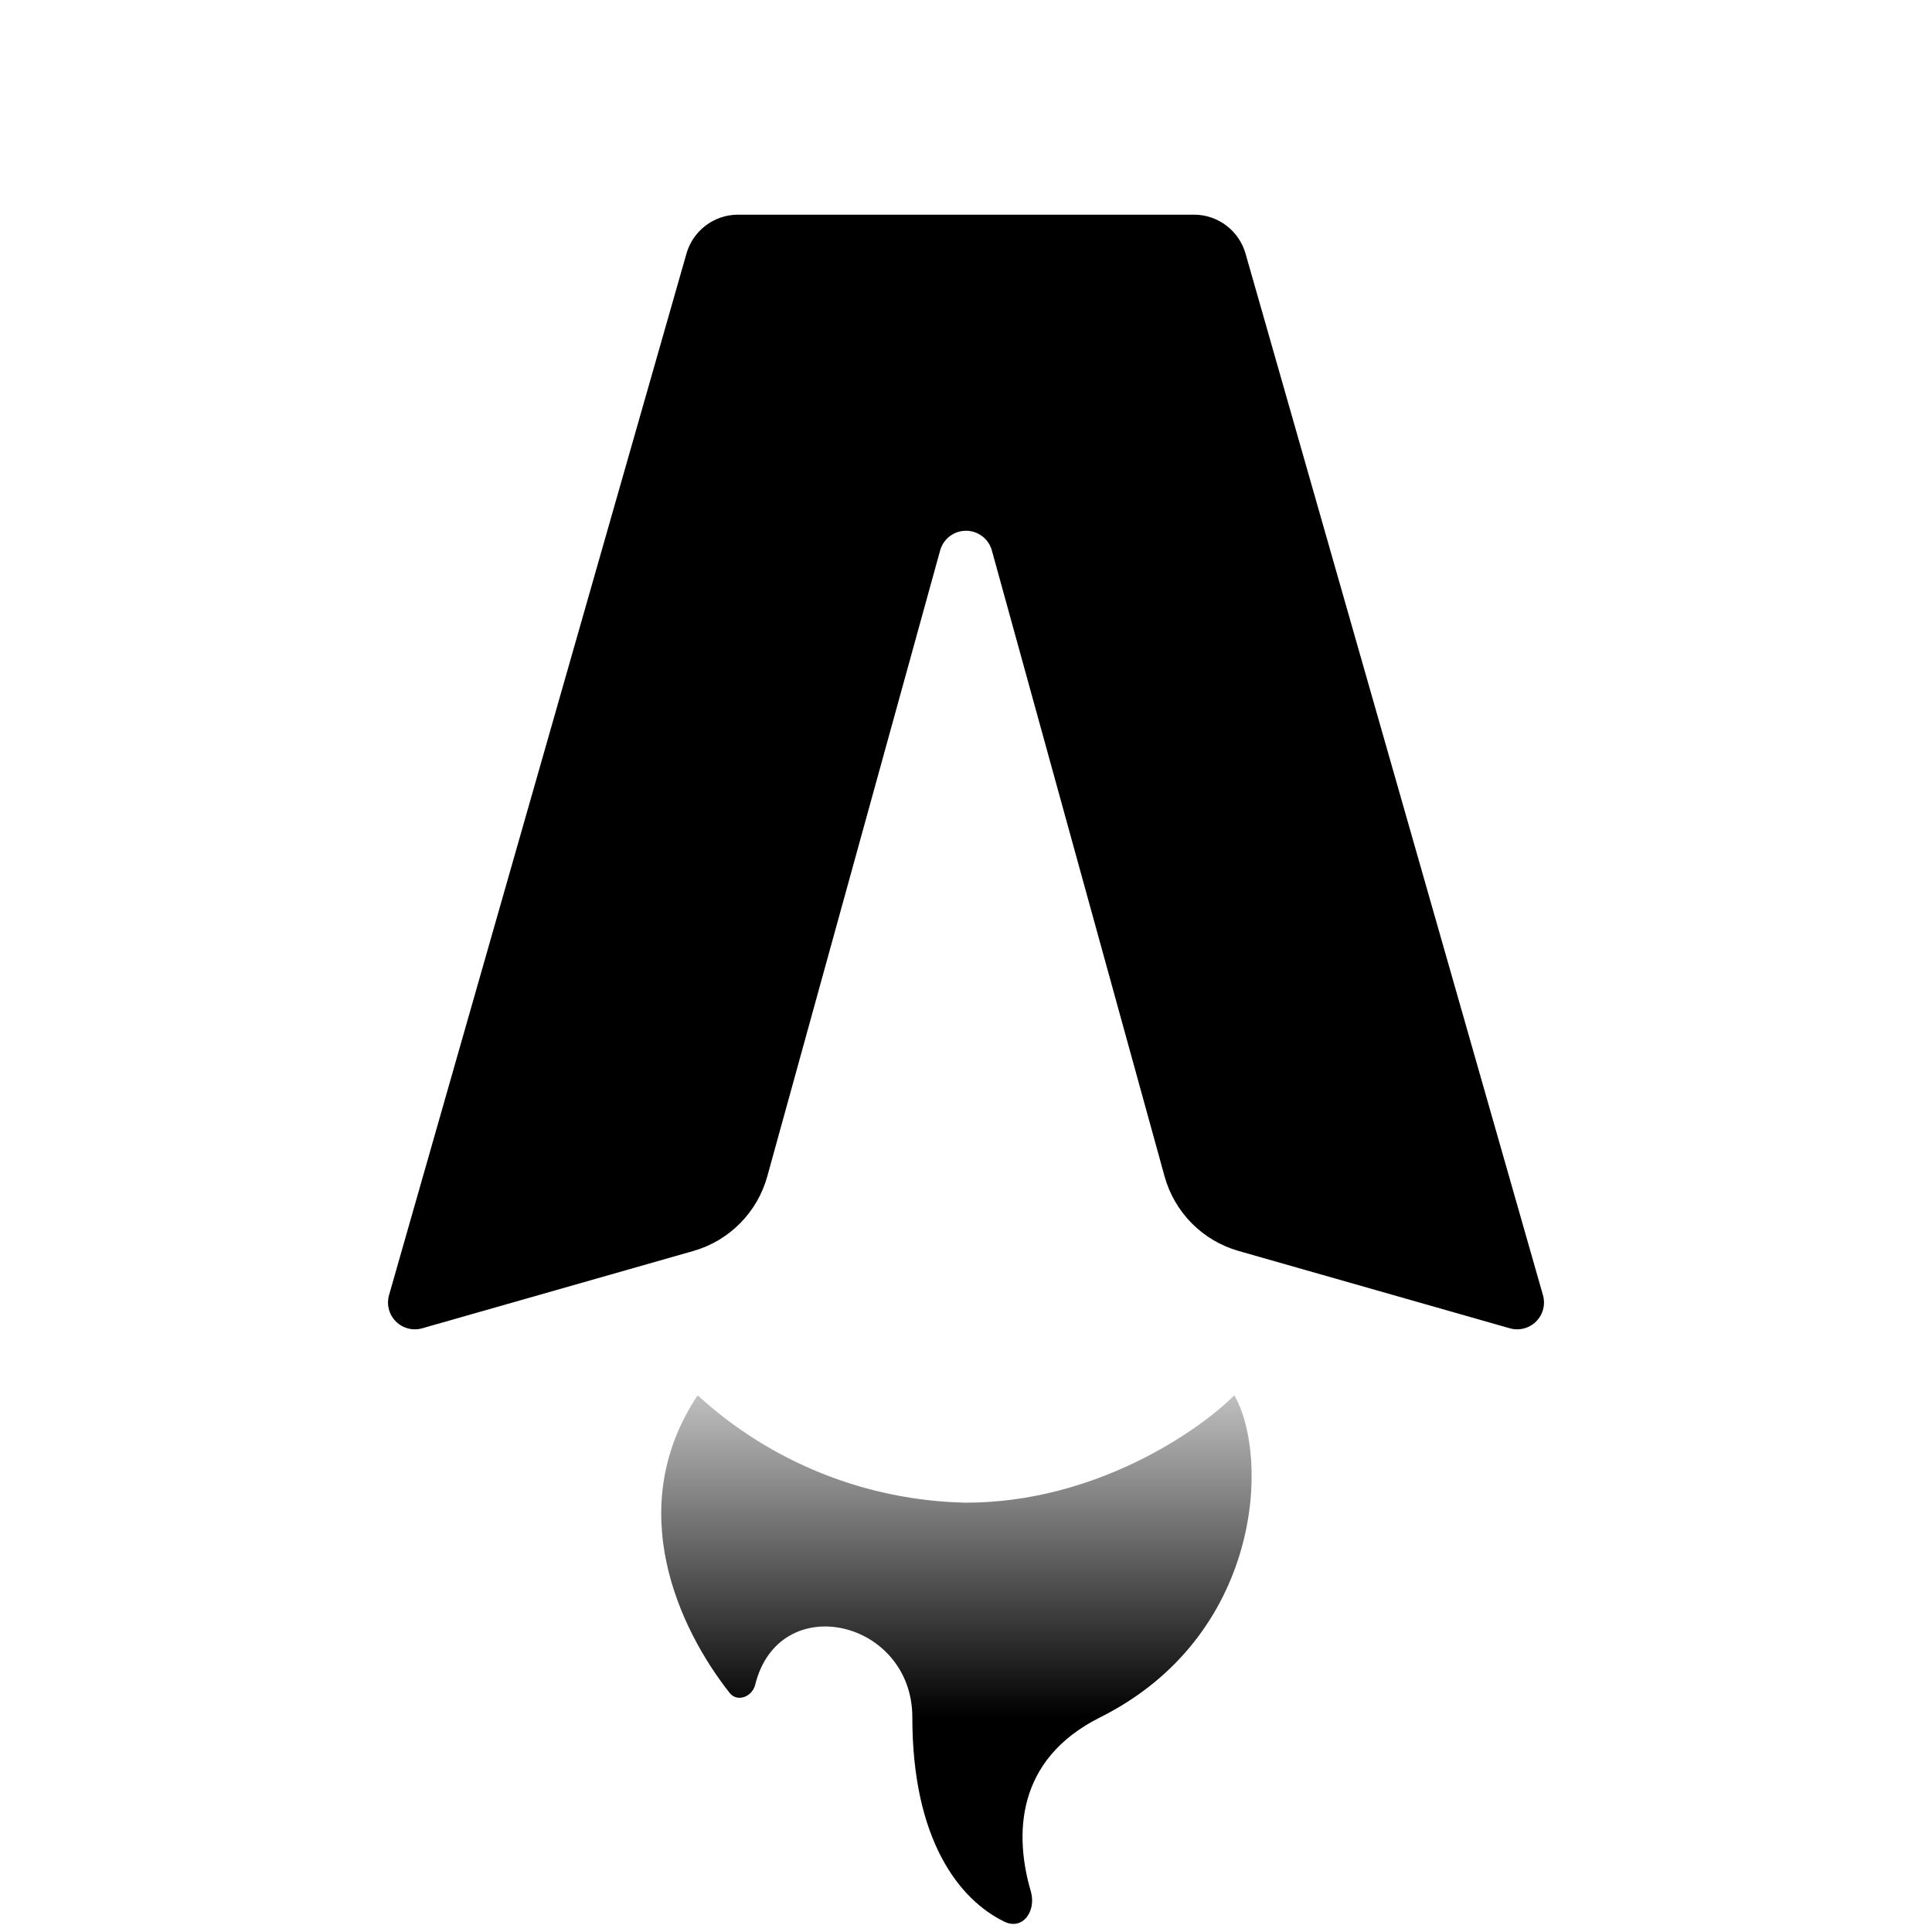
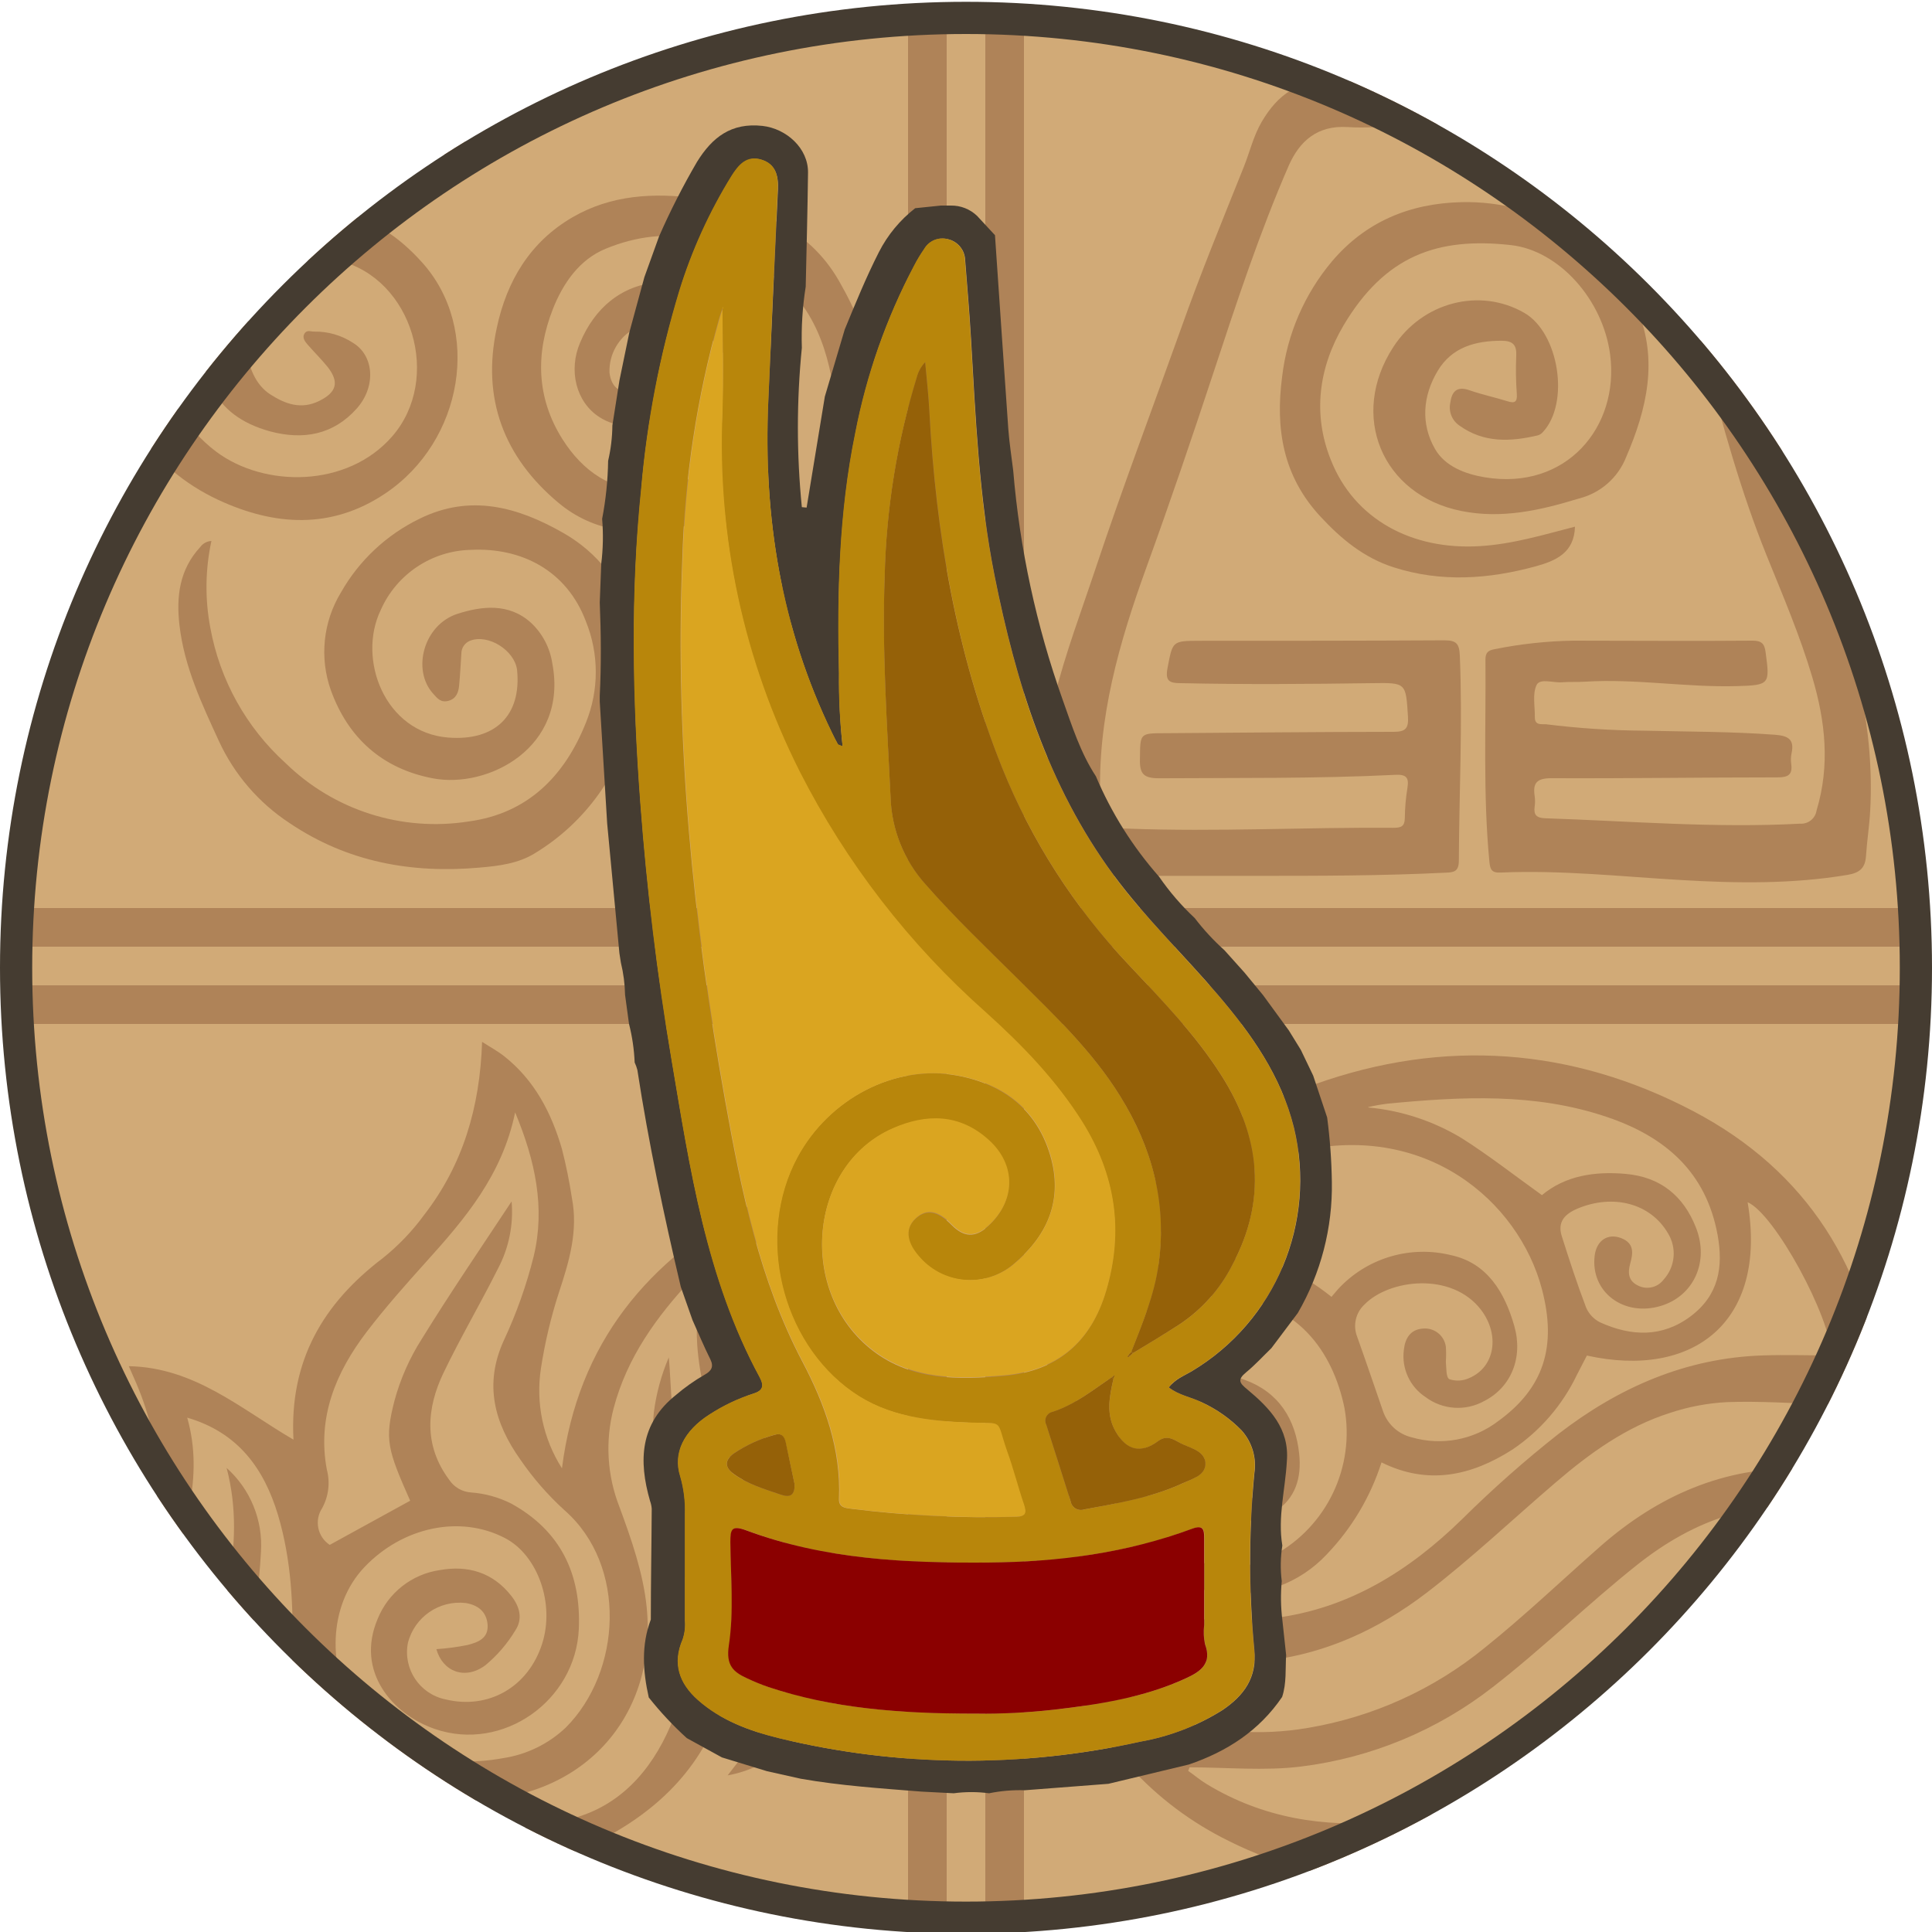
- <svg xmlns="http://www.w3.org/2000/svg" fill="none" viewBox="0 0 36 36">
-   <path fill="#000" d="M22.25 4h-8.5a1 1 0 0 0-.96.73l-5.54 19.4a.5.5 0 0 0 .62.62l5.05-1.44a2 2 0 0 0 1.38-1.4l3.22-11.66a.5.5 0 0 1 .96 0l3.22 11.67a2 2 0 0 0 1.38 1.39l5.05 1.44a.5.5 0 0 0 .62-.62l-5.54-19.4a1 1 0 0 0-.96-.73Z" />
-   <path fill="url(#gradient)" d="M18 28a7.63 7.63 0 0 1-5-2c-1.4 2.1-.35 4.35.6 5.55.14.17.41.07.47-.15.44-1.8 2.93-1.22 2.93.6 0 2.28.87 3.4 1.72 3.81.34.16.59-.2.49-.56-.31-1.05-.29-2.46 1.29-3.25 3-1.5 3.17-4.83 2.5-6-.67.67-2.6 2-5 2Z" />
+ <svg xmlns="http://www.w3.org/2000/svg" id="Layer_1" data-name="Layer 1" viewBox="0 0 300 300">
  <defs>
-     <linearGradient id="gradient" x1="16" x2="16" y1="32" y2="24" gradientUnits="userSpaceOnUse">
-       <stop stop-color="#000" />
-       <stop offset="1" stop-color="#000" stop-opacity="0" />
-     </linearGradient>
+     <style>.cls-1{fill:none;}.cls-2{clip-path:url(#clip-path);}.cls-3{fill:#d1aa77;}.cls-4{fill:#af8358;}.cls-5{fill:#453c31;}.cls-6{fill:#b8860b;}.cls-7{fill:#daa520;}.cls-8{fill:#8b0000;}.cls-9{fill:#956108;}</style>
+     <clipPath id="clip-path" transform="translate(0 0)">
+       <circle class="cls-1" cx="150" cy="150.28" r="150" />
+     </clipPath>
  </defs>
-   <style>
-     @media (prefers-color-scheme:dark){:root{filter:invert(100%)}}
-   </style>
+   <g class="cls-2">
+     <g id="All">
+       <circle class="cls-3" cx="150" cy="150" r="147.5" />
+       <g id="Elements">
+         <g id="Fire">
+           <path class="cls-4" d="M45.57,223.55c-.65-12.27,4.61-21.15,13.86-28.18a35,35,0,0,0,6.43-6.72c6-7.74,8.66-16.67,9-26.87,1.29.83,2.42,1.43,3.4,2.21,4.73,3.72,7.37,8.81,9,14.44A76.61,76.61,0,0,1,88.8,186c1,5.11-.41,9.86-2,14.66A75,75,0,0,0,84,212.46,22.51,22.51,0,0,0,87.26,228c2.49-19.53,13.35-32.43,30-41.31.71,2.37,1.14,4.36,0,6.64-4.46,9.43-3.5,18.91.64,28.09a67.76,67.76,0,0,0,7.18,12c8.38,11.45,7,29.35-3.25,38a18.36,18.36,0,0,1-8.84,4.26c2.44-3.23,5.13-6.26,7.2-9.66,5.82-9.58,6.32-21.58-1.19-31.1-6-7.56-10-16.22-10.73-26-.26-3.7.23-7.45.39-11.39a15.46,15.46,0,0,0-1.29,1.12c-5.43,5.82-10,12.14-12.08,20A24.73,24.73,0,0,0,96.19,234c1.84,5,3.68,10.24,4.22,15.51,1.8,17.76-10.9,30.94-29.53,30-8.11-.41-15.31-2.93-20.69-9.34a19.17,19.17,0,0,1-4.82-13.31c.22-7.29-.1-14.56-2.2-21.61C41,228.06,37,222.45,29.07,220.13c2.67,9.41-.59,17.89-3.13,26.48-1.09,3.66-2,7.38-2.77,11.12-1,4.7.56,8.72,3.71,12.28,2,2.25,3.78,4.69,5.81,7.23a12.67,12.67,0,0,1-13.22-7.79,26.43,26.43,0,0,1,.94-23.7c5.36-10.17,5.19-20.51.76-30.94L20,212.14C30.22,212.34,37.33,218.73,45.57,223.55Zm33.87-37A18.83,18.83,0,0,1,77.32,197c-2.72,5.43-5.81,10.68-8.44,16.15s-3.13,11.25.85,16.6a4.41,4.41,0,0,0,3.43,2,16.43,16.43,0,0,1,6.25,1.74c7.6,4.19,10.84,10.88,10.47,19.44-.49,11.19-11.81,19.15-22.34,15.55-6.58-2.25-12.37-8.93-8.9-17.09a12.31,12.31,0,0,1,9.67-7.59c4.33-.77,8.2.34,11.08,4,1.35,1.73,1.8,3.6.63,5.37a21.31,21.31,0,0,1-4.65,5.41c-3.15,2.35-6.63,1-7.61-2.5a37.35,37.35,0,0,0,4.86-.65c1.56-.41,3.27-1,3.09-3.19-.18-2-1.5-3-3.37-3.32a8.28,8.28,0,0,0-9,6.2,7.48,7.48,0,0,0,5.84,8.76c6.69,1.62,12.85-1.92,15-8.63,2-6.22-.66-13.76-5.77-16.42-7-3.65-15.91-1.69-21.8,4.49s-5.42,16-1.89,21.59c4.63,7.32,14.16,9.79,23.36,8.1a18.08,18.08,0,0,0,9.77-4.75c8.69-8.7,9.56-25.17-.15-33.71a45.41,45.41,0,0,1-6.91-7.92c-4-5.64-5.68-11.65-2.56-18.48A71.82,71.82,0,0,0,82.89,195c1.77-7.47.25-14.72-2.9-22.27-2,9.73-7.79,16.53-13.83,23.22-3.18,3.53-6.34,7.09-9.22,10.86-4.8,6.29-7.71,13.28-6.19,21.38a8.12,8.12,0,0,1-.73,6,4.12,4.12,0,0,0,1.18,5.7l12.49-6.86c-3.51-7.94-4-9.45-2.43-15.55a34.63,34.63,0,0,1,4.23-9.56C70,200.62,74.77,193.63,79.44,186.56Z" transform="translate(0 0)" />
+           <path class="cls-4" d="M35.19,227.94A16.09,16.09,0,0,1,40.52,241c-.27,5.37-1.16,10.71-1.75,16.07-.68,6.23-.37,12.29,4.18,17.17a30.63,30.63,0,0,0,14.62,8.43c10.3,2.84,20.69,2.23,30.88-.2,7.62-1.82,12.63-7.43,15.63-14.42a50.25,50.25,0,0,0,4-14.3c.36-3.44-1.26-7.13-2.22-10.64-2.13-7.82-5.14-15.5-4.33-23.81a32.29,32.29,0,0,1,2.32-8.53c.37,4,.27,8.07,1.22,11.9,1.5,6,3.69,11.9,5.6,17.84,2.28,7,4.07,14.13,2.23,21.6-2.51,10.26-8.81,17.52-17.85,22.65-15.87,9-39.21,6.92-53.56-4.23-7.48-5.8-9-13.26-8-21.84.5-4.26,1.36-8.48,2-12.72C36.51,240.09,36.83,234.2,35.19,227.94Z" transform="translate(0 0)" />
+         </g>
+         <g id="Air">
+           <path class="cls-4" d="M32.83,84a33.88,33.88,0,0,0-.17,13.49,37.37,37.37,0,0,0,11.68,21,33.29,33.29,0,0,0,28.47,9.06c9.09-1.23,14.86-7,18.18-15.36a20.92,20.92,0,0,0,0-15.67c-3-8-10.08-11.52-17.86-11.14a15.68,15.68,0,0,0-14,9.32c-3.72,7.68.64,19.07,10.49,19.83,7.27.56,11.38-3.43,10.67-10.51C79.91,101,75.83,98.4,73,99.49a2.14,2.14,0,0,0-1.36,2c-.11,1.65-.19,3.3-.35,5-.1,1-.44,2-1.64,2.33s-1.75-.38-2.41-1.13C63.92,104,65.79,97,71.05,95.31c3.71-1.18,7.94-1.74,11.4,1.39A10.83,10.83,0,0,1,85.76,103c2.51,13.09-10,19.5-18.54,17.86-7.87-1.49-13.17-6.29-15.84-13.67A17.77,17.77,0,0,1,52.94,92,28.18,28.18,0,0,1,65.21,80.52c7.84-3.84,15.17-1.81,22.25,2.23C98.4,89,100.74,101.21,98.44,111a33.54,33.54,0,0,1-15.35,21.47c-2.58,1.62-5.65,2-8.63,2.25-10.58.94-20.56-.87-29.52-6.93A30.46,30.46,0,0,1,34,115.09c-2.66-5.79-5.39-11.55-6.13-18-.52-4.47,0-8.65,3.21-12.13A2.3,2.3,0,0,1,32.83,84Z" transform="translate(0 0)" />
+           <path class="cls-4" d="M104.61,58.21c.39,3.23-.7,5.55-3.18,6.84a8.06,8.06,0,0,1-8.35-.28c-3.65-2.34-4.84-7.27-3-11.57,4.72-11.21,16.4-11.76,24.38-4.91a19.67,19.67,0,0,1,7.19,17.43c-.86,8.69-8.32,14.48-16.06,16.14-6.7,1.43-13.34.82-18.83-3.75-8.52-7.1-12-16.24-9.62-27.2,1.55-7.29,5.18-13.36,11.79-17.19,6-3.47,12.55-3.81,19.25-2.94,9.15,1.2,17.38,4.63,22.08,12.81,5.45,9.46,8.06,19.87,5.3,30.89-3.54,14.15-12.17,24.24-25.14,30.71a26,26,0,0,1-4.38,1.59,82.34,82.34,0,0,0,14.91-15c6-8.14,10-17.06,9-27.4-.84-8-2.62-15.83-9.37-21.22-8-6.34-16.86-8.51-26.52-4.54-4.08,1.67-6.62,5.34-8.21,9.37-2.71,6.9-2.56,13.77,1.47,20.18,3.12,4.95,7.69,8.23,13.64,7.85,6.51-.42,11-4.37,13.35-10.46,1.64-4.22-.35-9.89-4.52-13.54a10,10,0,0,0-11.28-1,7.53,7.53,0,0,0-3.87,6.82c.27,2.38,1.72,3.39,4.1,3A20.66,20.66,0,0,0,104.61,58.21Z" transform="translate(0 0)" />
+           <path class="cls-4" d="M73.73,24c-2.25,0-4.19,0-6.14,0-5.91-.11-11.86-.79-17.7.26-9.24,1.66-17.19,5.47-22,14.15-6.11,10.93-3.8,24.63,5.7,31.74,7.48,5.59,20.35,5.62,27.32-2.4,7.75-8.92,3.16-24.48-8.29-27.28-5.42-1.33-9,2-12.17,5.55S37.32,58.29,42,61.26c2.35,1.51,4.8,2.36,7.56,1s3.12-2.95,1.34-5.25c-1-1.24-2.12-2.33-3.15-3.52-.41-.47-.86-1.08-.47-1.7s1-.28,1.54-.3a10.64,10.64,0,0,1,6,1.75c3.29,2,3.59,6.81.58,10.19C51.77,67.51,47.12,68.35,42,67c-9.23-2.51-11.58-9.34-10.22-18.52,1.33-9,10.82-16.76,21-15.32,5.15.74,9.28,3.73,12.73,7.55,9.37,10.37,6.44,27.8-5.71,35.93-8.4,5.63-17.23,5-25.87,1-10.89-5.09-16.42-14.36-17.37-26-1.11-13.45,8-28.1,22.12-31.63C45.32,18.33,52,17.13,58.8,17.44c4.79.22,9.34,1.28,13.2,4.38A5.4,5.4,0,0,1,73.73,24Z" transform="translate(0 0)" />
+         </g>
+         <g id="Earth">
+           <path class="cls-4" d="M195.09,136q-14.51,0-29,0c-.74,0-1.79.5-1.93-1-.88-8.89-2.67-17.81-.44-26.71,1.71-6.85,4.22-13.46,6.45-20.16,4.14-12.42,8.77-24.66,13.18-37,3-8.49,6.44-16.85,9.79-25.22.93-2.32,1.48-4.77,2.78-7,2.51-4.26,5.7-6.55,11.06-6.34,12.72.49,25.46-.23,38.18-.67,5.39-.18,8.73,2.45,11.81,6.28,4.77,5.95,6.23,13.28,8.77,20.16,6.24,16.91,11.52,34.14,17.88,51,4.4,11.7,7.49,23.85,6.78,36.59-.13,2.35-.5,4.68-.65,7-.12,1.87-1,2.61-2.86,2.92-8.59,1.44-17.22,1.31-25.86.8-9.34-.54-18.65-1.57-28-1.16-1.41.07-1.64-.47-1.76-1.71-1-10.44-.52-20.9-.61-31.35,0-1.11.42-1.45,1.45-1.63a67.35,67.35,0,0,1,12.17-1.32c9.27,0,18.55.08,27.82,0,1.43,0,1.88.44,2.06,1.79.68,5,.65,5.12-4.46,5.27-7.86.22-15.68-1.18-23.55-.69-1.17.08-2.36,0-3.53.09-1.38.13-3.44-.66-4,.39-.7,1.4-.26,3.36-.29,5.08,0,1.28,1.08,1,1.71,1.05a130.24,130.24,0,0,0,15.28,1c6.76.16,13.52.13,20.27.63,2.06.16,3.08.69,2.6,2.89a4.81,4.81,0,0,0-.05,1.65c.23,1.67-.49,2.08-2.1,2.08-11.71,0-23.43.18-35.14.13-2.24,0-2.91.71-2.6,2.76a5.7,5.7,0,0,1,0,1.65c-.18,1.28.28,1.76,1.63,1.81,13.19.44,26.36,1.55,39.58.84a2.42,2.42,0,0,0,2.57-2.07c2.11-7,1.36-13.82-.66-20.65-1.92-6.48-4.57-12.68-7.1-18.93-4-9.9-6.84-20.19-9.53-30.51-2.16-8.28-4.49-16.49-8.15-24.27-1.75-3.72-4.23-7-6.33-10.45-.67-1.11-1.76-1.16-2.88-1.24a279.27,279.27,0,0,0-29.93-.21c-2.75.09-5.51.34-8.25.16-4.66-.29-7.44,2.14-9.14,6-4.54,10.44-8.09,21.23-11.64,32-3.34,10.13-6.77,20.22-10.41,30.25-4.24,11.69-7.7,23.6-7.2,36.26.21,5.31-.24,4.26,4.29,4.43,13.75.52,27.5-.23,41.26-.13,1.14,0,1.72-.22,1.73-1.52a30.85,30.85,0,0,1,.41-4.7c.27-1.67-.26-2.1-2-2-12.17.6-24.36.45-36.54.53-2.41,0-3.07-.65-3-3,.05-4-.09-4,4-4,11.79-.08,23.58-.2,35.37-.21,1.86,0,2.36-.51,2.25-2.37-.34-5.26-.25-5.27-5.55-5.19-9.9.14-19.8.22-29.71,0-1.75,0-2.47-.29-2.08-2.34.81-4.18.68-4.23,5-4.24,12.66,0,25.31,0,38-.07,1.87,0,2.31.54,2.39,2.36.44,10.61-.1,21.22-.15,31.83,0,1.7-.73,1.85-2.1,1.89C214.58,136,204.84,136,195.09,136Z" transform="translate(0 0)" />
+           <path class="cls-4" d="M244.56,81.78c-.11,4.09-3,5.3-6.1,6.16-7.33,2-14.71,2.51-22.06.15-4.6-1.47-8.15-4.4-11.42-7.94-5.79-6.27-6.95-13.61-5.89-21.67a34,34,0,0,1,7.74-17.9c5.19-6.11,12-9,20.11-9.19,11.89-.28,22.88,6.15,27.27,16.58,3.31,7.88,1.53,15.51-1.7,23a10.64,10.64,0,0,1-7.34,6.44c-6,1.84-12,3.2-18.28,1.93-12.32-2.48-17.44-14.84-10.54-25.45,4.53-7,13.45-9.28,20.34-5.31,5.39,3.1,7.1,14,2.88,18.52a1.66,1.66,0,0,1-.76.5c-4.25,1-8.39,1.21-12.18-1.51a3.4,3.4,0,0,1-1.44-3.49c.24-1.79,1-2.7,3-2s3.93,1.09,5.87,1.7c1.15.37,1.55.13,1.47-1.12a50.34,50.34,0,0,1-.09-5.89c.1-1.74-.53-2.37-2.26-2.38-4.09,0-7.73,1-9.93,4.67-2.33,3.88-2.67,8.22-.42,12.14,1.56,2.71,4.71,3.9,7.76,4.4,12.57,2.07,20.9-7.78,19.43-19.06-1.11-8.49-7.89-16.15-15.39-17-11.39-1.27-19.54,1.61-26,12.46-3.89,6.58-4.81,13.79-2,20.84,3.65,9.31,12.65,14.1,23.19,13.44C234.84,84.5,239.64,83.05,244.56,81.78Z" transform="translate(0 0)" />
+         </g>
+         <path id="Water" class="cls-4" d="M293.19,226.76c-.21,12-2.13,22.78-6.44,33.11-5.76,13.8-16.31,22.54-29.74,28.51-13.65,6.07-27.73,6.56-42.17,4.41-8.32-1.24-16.45-3.09-24-6.91A51.23,51.23,0,0,1,165.43,258c-8.55-21.83-7.41-43.24,5.06-63.34,7.91-12.74,19.7-21.32,33.69-26.3,20-7.13,39.85-5.74,58.75,4.18,17.76,9.33,27.09,24.52,29.51,44.21.15,1.25.33,2.49.41,3.74C293,222.85,293.11,225.2,293.19,226.76Zm-46.78-16.27-1.55,3a29.16,29.16,0,0,1-10,11.59c-6.42,4.11-13.14,5.57-20.34,2A36.83,36.83,0,0,1,206,241.38,19.33,19.33,0,0,1,175,237.6c-3.64-6.45-3.39-14.54,3.08-20.07,4.5-3.85,9.61-5.32,15.28-3.24,5.23,1.93,7.82,6.1,8.38,11.49.38,3.62-.53,6.94-3.85,9a8.55,8.55,0,0,1-9.55-.08,5.49,5.49,0,0,1-2.25-6.78,4.23,4.23,0,0,1,4.78-2.5c2.18.5,2.29,2.07,2.11,3.82-.12,1.12-.24,2.24-.37,3.36l.66.6c1.18-.68,2.65-1.11,3.49-2.09,3.24-3.74,1.73-9.64-3.07-12.05-4.14-2.09-8.4-2.24-12.23.63s-4.68,7.05-3.61,11.61c2.44,10.43,11.3,14.95,20,10.18a21.66,21.66,0,0,0,10.91-22.89c-1.76-8.54-7.26-16.86-19.28-17.32-9.66-.37-18.61,4.91-21.5,13.5-2.46,7.28-2.44,14.77-1.6,22.32.42,3.71,2.25,6.27,5.22,8.47,7.92,5.88,16.9,6.86,26.2,5.7,11.59-1.44,21-7.32,29.22-15.35A177.13,177.13,0,0,1,242,222.66c9.3-7.18,19.74-11.8,31.71-12.19,3.57-.12,7.14,0,10.71,0-.17-6-8.87-22-13.05-23.79C274.52,205.36,262.85,214.13,246.41,210.49ZM287.28,228c-.35-2.6-.71-4.91-.94-7.23a2.66,2.66,0,0,0-2.88-2.73c-5.09-.13-10.18-.5-15.26-.32a33.5,33.5,0,0,0-8.9,1.68c-6.76,2.15-12.42,6.23-17.74,10.8-6.67,5.71-13.06,11.77-20,17.1-15.3,11.71-32.13,13.86-50.11,6.94-.74-.29-1.5-.54-2.86-1,1.7,2.83,3,5.05,4.36,7.25a14.5,14.5,0,0,0,8.06,6.13,45.19,45.19,0,0,0,22,1.7,58.68,58.68,0,0,0,27.52-12.44c6.23-5,12-10.51,18-15.79,8.93-7.83,19.14-12.34,31.21-12.08C282.21,228,284.62,228,287.28,228Zm-2,18.39c.5-2.89,1-6,1.56-9.05.35-1.82-.41-2.45-2.14-2.79-11.57-2.27-21.58,1.38-30.45,8.41-7.67,6.09-14.7,13-22.44,19A60.5,60.5,0,0,1,202,274.31c-5.68.7-11.52.12-17.29.12l-.21.55c1,.7,1.9,1.47,2.92,2.08,8.65,5.23,18,6.73,28,5.84a40.44,40.44,0,0,0,24.18-10.81c3.83-3.48,7.61-7,11.53-10.39,6.1-5.22,12.44-10.16,20.27-12.47C275.77,247.93,280.38,247.34,285.24,246.37Zm-78.54-45c.62-.71,1-1.21,1.45-1.65a18,18,0,0,1,17.12-4.84c5.62,1.2,8.34,5.77,9.83,11,1.4,4.91-.5,9.53-4.67,11.65a8.38,8.38,0,0,1-9.12-.62,7.57,7.57,0,0,1-3.36-7.31c.18-1.77,1-3.21,3-3.32a3.27,3.27,0,0,1,3.52,2.8,16.47,16.47,0,0,1,0,2.33c.1,1,0,2.48.57,2.74a4.18,4.18,0,0,0,3.07-.19c4-1.7,4.77-6.69,1.84-10.57-4.57-6-14.33-4.75-18.12-.84a4.55,4.55,0,0,0-1.13,5c1.37,3.83,2.67,7.68,4,11.52a6.25,6.25,0,0,0,4.48,4.1,15.14,15.14,0,0,0,13.38-2.49c7.11-5.13,9.19-11.6,6.82-20.56-3.59-13.57-18.14-26.31-38.55-21.17-11.06,2.79-19,10.22-26.45,18.35-.1.11-.06.35,0,0,5.53-.65,11.07-1.68,16.64-1.85C196.86,195.18,202,197.58,206.7,201.33Zm5.75-29.42a34,34,0,0,1,14.49,4.77c4.25,2.69,8.23,5.82,12.45,8.84,3.6-3,8.12-3.73,13-3.3,5.43.48,9,3.44,10.92,8.35,2.09,5.3-.36,10.6-5.42,12.14-5.79,1.77-11-2.16-10.31-7.79.29-2.38,2.06-3.53,4.13-2.72s1.82,2.39,1.39,3.94-.23,2.72,1.19,3.41a3.17,3.17,0,0,0,4-.92,6,6,0,0,0,.67-7.19c-2.71-4.65-8.5-6.16-14.07-3.82-2,.86-3.12,2.09-2.41,4.3,1.18,3.72,2.39,7.43,3.78,11.08a4.58,4.58,0,0,0,2.2,2.29c4.8,2.17,9.6,2.35,14-.94s5.11-7.68,4.21-12.64c-1.79-9.79-8.15-15.28-17.2-18.33-11.16-3.78-22.56-3.16-34-2.07A29,29,0,0,0,212.45,171.91ZM228.27,288c26.88.74,48-14.38,54.58-34.42-1.18,0-2.25-.07-3.29,0-8.42.69-15.31,4.69-21.62,10C248.12,271.8,240.07,282.16,228.27,288Z" transform="translate(0 0)" />
+       </g>
+       <rect class="cls-4" x="3" y="141" width="294" height="6" />
+       <rect class="cls-4" x="3" y="153" width="294" height="6" />
+       <rect class="cls-4" x="-3" y="147" width="294" height="6" transform="translate(-6 294) rotate(-90)" />
+       <rect class="cls-4" x="9" y="147" width="294" height="6" transform="translate(6 306) rotate(-90)" />
+       <path class="cls-5" d="M146.1,31.92h1.54a5.74,5.74,0,0,1,4.08,1.6l2.78,3c.69,10,1.36,20.07,2.07,30.11.16,2.15.5,4.29.76,6.43A141.15,141.15,0,0,0,165,108.63c1.46,4.09,2.76,8.24,5.17,11.91a57.31,57.31,0,0,0,9.81,15.59,39.31,39.31,0,0,0,5.53,6.42,36.42,36.42,0,0,0,4.62,5q1.56,1.75,3.13,3.49l2.88,3.5,4,5.48,1.85,3,1.92,4c.72,2.17,1.44,4.33,2.17,6.5a86.42,86.42,0,0,1,.73,10,39.24,39.24,0,0,1-5.28,20.35l-4.11,5.47c-1.3,1.26-2.53,2.61-3.93,3.76s-1,1.68.17,2.63c3.49,2.91,6.59,6.1,6.16,11.19-.24,4.36-1.44,8.66-.7,13.07a19.7,19.7,0,0,0-.09,5.53,27.71,27.71,0,0,0,.09,6q.3,2.75.59,5.47c-.13,2.18.08,4.39-.62,6.51-3.56,5.24-8.57,8.48-14.48,10.49l-12.5,3-13,1a23.9,23.9,0,0,0-5.53.47,20.6,20.6,0,0,0-5.49,0l-5-.26c-6.27-.5-12.55-.91-18.75-2l-5.24-1.17-7-2.14-5.46-3a53.37,53.37,0,0,1-5.9-6.31c-.91-4.06-1.19-8.11.32-12.1,0-5.74.11-11.47.14-17.21a4.6,4.6,0,0,0-.26-1.2c-1.81-6.26-1.57-12,4-16.44a29.38,29.38,0,0,1,4.47-3.16c1-.56,1.48-1.19.9-2.38-1-2-1.86-4.07-2.78-6.11q-.9-2.59-1.82-5.17c-2.63-11.15-5-22.34-6.74-33.67a6.47,6.47,0,0,0-.42-1.16,29.16,29.16,0,0,0-.88-6c-.2-1.5-.4-3-.61-4.5a22.94,22.94,0,0,0-.65-5c-.08-.49-.15-1-.23-1.48q-.94-10.08-1.9-20.15-.57-9.47-1.15-18.91v-.9c.24-4.83.2-9.65,0-14.48.08-2,.15-4,.23-6a33.91,33.91,0,0,0,.14-7,51.78,51.78,0,0,0,.93-9,25.45,25.45,0,0,0,.66-5.5q.54-3.49,1.1-7,.77-3.73,1.54-7.47c.78-2.85,1.55-5.71,2.33-8.56.76-2.12,1.53-4.23,2.29-6.35a112.76,112.76,0,0,1,5.88-11.54c2.36-3.81,5.3-6.13,10.17-5.59,3.71.42,7.11,3.47,7.07,7.25-.07,5.9-.23,11.81-.36,17.72a50.34,50.34,0,0,0-.6,9.5,124.61,124.61,0,0,0,0,24.73l.74.07,2.83-17.24,3.09-10.42c1.67-4.06,3.32-8.11,5.3-12a20.31,20.31,0,0,1,5.64-6.83Zm-15.26,84c-.46-.21-.68-.23-.74-.34-.32-.58-.62-1.17-.91-1.77-7.89-16.27-10.68-33.52-9.89-51.46q.72-16.45,1.5-32.92c.1-2.08-.34-3.93-2.55-4.61s-3.55.83-4.62,2.52a77.32,77.32,0,0,0-8.14,17.93A150.54,150.54,0,0,0,99.6,75.8c-1.68,16.29-1.36,32.57-.14,48.86q1.49,20.06,4.84,39.87c2.86,16.92,5.35,33.93,13.68,49.32.74,1.39.49,2.1-1,2.56a28.07,28.07,0,0,0-6.75,3.21c-4,2.54-5.73,6-4.59,9.6a18.82,18.82,0,0,1,.74,5.9c0,5.49,0,11,0,16.49a7.24,7.24,0,0,1-.35,2.95c-1.6,3.73-.55,6.83,2.37,9.42,3.6,3.18,8,4.79,12.53,5.91a123.77,123.77,0,0,0,56.17.55,35.52,35.52,0,0,0,12.75-4.91c3.28-2.23,5.37-5,4.93-9.37a144,144,0,0,1,0-27.39,8.11,8.11,0,0,0-2-6.68,20.79,20.79,0,0,0-6.08-4.3c-1.68-.85-3.63-1.12-5.19-2.35,1-1.31,2.33-1.79,3.53-2.5a34.59,34.59,0,0,0,15.89-37.85c-2-8-6.57-14.48-11.8-20.61s-11.33-12-16.23-18.64c-10.23-13.89-15.15-29.9-18.47-46.52-2.41-12.12-2.93-24.44-3.65-36.74-.24-4.07-.59-8.13-.91-12.19a3.44,3.44,0,0,0-2.67-3.25,3.25,3.25,0,0,0-3.67,1.52,23.06,23.06,0,0,0-1.55,2.57,93.8,93.8,0,0,0-9.16,26.06c-2.52,12.32-2.81,24.79-2.52,37.29A94.28,94.28,0,0,0,130.84,115.87Z" transform="translate(0 0)" />
+       <path class="cls-6" d="M130.84,115.87a94.28,94.28,0,0,1-.58-11.29c-.29-12.5,0-25,2.52-37.29a93.8,93.8,0,0,1,9.16-26.06,23.06,23.06,0,0,1,1.55-2.57,3.25,3.25,0,0,1,3.67-1.52,3.44,3.44,0,0,1,2.67,3.25c.32,4.06.67,8.12.91,12.19.72,12.3,1.24,24.62,3.65,36.74,3.32,16.62,8.24,32.63,18.47,46.52,4.9,6.65,10.87,12.38,16.23,18.64s9.82,12.61,11.8,20.61A34.59,34.59,0,0,1,185,212.94c-1.2.71-2.57,1.19-3.53,2.5,1.56,1.23,3.51,1.5,5.19,2.35a20.79,20.79,0,0,1,6.08,4.3,8.11,8.11,0,0,1,2,6.68,144,144,0,0,0,0,27.39c.44,4.37-1.65,7.14-4.93,9.37a35.52,35.52,0,0,1-12.75,4.91,123.77,123.77,0,0,1-56.17-.55c-4.54-1.12-8.93-2.73-12.53-5.91-2.92-2.59-4-5.69-2.37-9.42a7.24,7.24,0,0,0,.35-2.95c0-5.5,0-11,0-16.49a18.82,18.82,0,0,0-.74-5.9c-1.14-3.6.58-7.06,4.59-9.6a28.07,28.07,0,0,1,6.75-3.21c1.49-.46,1.74-1.17,1-2.56-8.33-15.39-10.82-32.4-13.68-49.32q-3.35-19.82-4.84-39.87c-1.22-16.29-1.54-32.57.14-48.86a150.54,150.54,0,0,1,5.89-30.58,77.32,77.32,0,0,1,8.14-17.93c1.07-1.69,2.33-3.22,4.62-2.52s2.65,2.53,2.55,4.61Q120,45.84,119.3,62.3c-.79,17.94,2,35.19,9.89,51.46.29.6.59,1.19.91,1.77C130.16,115.64,130.38,115.66,130.84,115.87Zm44.37,94.55a.8.8,0,0,0-.13.19s.1.14.13.13.12-.09.19-.14l.5-.47c2.41-1.48,4.84-2.92,7.21-4.45a24.19,24.19,0,0,0,8.23-9.22c5.36-10.09,4.38-19.85-1.6-29.35-4.07-6.46-9.4-11.88-14.56-17.4a97.4,97.4,0,0,1-19.57-30.51c-7.13-17.82-10.27-36.45-11.3-55.51-.13-2.49-.42-5-.64-7.45a5.32,5.32,0,0,0-1.29,2.3,114.51,114.51,0,0,0-5,30.95c-.42,11.4.36,22.78.91,34.17a21.23,21.23,0,0,0,5.46,13.68c4.52,5.15,9.46,9.85,14.3,14.65,5.73,5.7,11.59,11.26,15.89,18.21,4.94,8,7.27,16.46,6,25.94-.65,4.88-2.51,9.28-4.26,13.76Zm-2.58,3.45c-3,2-5.74,4.27-9.22,5.38a1.4,1.4,0,0,0-.94,2c1.26,4,2.53,7.92,3.78,11.89a1.61,1.61,0,0,0,2.08,1.26c5.23-1,10.5-1.83,15.38-4.1,1.41-.66,3.38-1.18,3.46-2.9.08-1.93-2-2.46-3.47-3.11-1.18-.53-2.31-1.67-3.88-.51-2.67,2-4.87,1.45-6.55-1.43-1.57-2.68-1-5.46-.37-8.25l.17-.58ZM112.19,47.78c.23-.3,0-.14,0,.07-.21.54-.39,1.09-.55,1.65a153.77,153.77,0,0,0-5.7,37.44c-1.15,28.26,1.68,56.23,6.66,84,2.51,14,5.3,27.78,12,40.53,3.46,6.56,6,13.57,5.67,21.25-.06,1.36.95,1.44,1.82,1.55a169.57,169.57,0,0,0,25.68,1.27c1.51-.06,1.58-.68,1.17-1.91-.94-2.76-1.68-5.59-2.64-8.33-1.77-5.08-.3-4.18-5.86-4.39-6.36-.24-12.65-.93-18.09-4.75-11.2-7.86-15.07-24.38-8.57-36.45,4.91-9.1,15.14-14.48,24.82-12.7,7.39,1.36,12.69,5.58,14.64,13,1.74,6.66-.78,12.11-6,16.39A10.44,10.44,0,0,1,142.53,195c-1.86-2.2-2-4.28-.35-5.77s3.42-1.21,5.59,1c1.89,1.92,3.68,2,5.64.2,4.28-3.9,4.37-9.46.08-13.34-4.51-4.08-9.66-4.12-14.93-1.8-13.07,5.76-14.81,25.43-3,34.48,6.05,4.62,13.23,4.5,20.35,3.88,8.21-.73,13.44-5.16,15.8-13.09,2.8-9.37,1.43-18.1-3.71-26.32-4.07-6.5-9.35-12-15-17a126.58,126.58,0,0,1-28.86-37.34,113,113,0,0,1-12-55.79C112.35,58.48,112.19,52.92,112.19,47.78Zm39.28,218.31a99,99,0,0,0,12.12-.6c7-.81,14-1.87,20.57-4.87,2.27-1.05,4.08-2.27,3-5.29a8.92,8.92,0,0,1-.13-3q0-6.75,0-13.5c0-1.28-.13-2.09-1.84-1.46-10.2,3.79-20.81,5.17-31.62,5.26-12.79.12-25.51-.45-37.66-5-2.32-.86-2.47-.08-2.45,1.83,0,5.33.56,10.74-.23,16-.49,3.2.7,4.16,2.89,5.18a32.35,32.35,0,0,0,3.24,1.32C129.24,265.25,139.5,266.08,151.47,266.09Zm-28.08-35.6c-.47-2.18-.92-4.37-1.42-6.54-.2-.92-.67-1.5-1.76-1.14a21.2,21.2,0,0,0-6.3,2.89c-1.44,1.07-1.37,2.15,0,3.18,2.18,1.59,4.73,2.33,7.24,3.19C122.77,232.62,123.39,232.14,123.39,230.49Z" transform="translate(0 0)" />
+       <path class="cls-7" d="M112.19,47.78c0,5.14.16,10.7,0,16.24a113,113,0,0,0,12,55.79,126.58,126.58,0,0,0,28.86,37.34c5.64,5.08,10.92,10.53,15,17,5.14,8.22,6.51,16.95,3.71,26.32-2.36,7.93-7.59,12.36-15.8,13.09-7.12.62-14.3.74-20.35-3.88-11.85-9.05-10.11-28.72,3-34.48,5.27-2.32,10.42-2.28,14.93,1.8,4.29,3.88,4.2,9.44-.08,13.34-2,1.78-3.75,1.72-5.64-.2-2.17-2.2-3.92-2.51-5.59-1s-1.51,3.57.35,5.77a10.44,10.44,0,0,0,14.73,1.47c5.18-4.28,7.7-9.73,6-16.39-1.95-7.43-7.25-11.65-14.64-13-9.68-1.78-19.91,3.6-24.82,12.7-6.5,12.07-2.63,28.59,8.57,36.45,5.44,3.82,11.73,4.51,18.09,4.75,5.56.21,4.09-.69,5.86,4.39,1,2.74,1.7,5.57,2.64,8.33.41,1.23.34,1.85-1.17,1.91a169.57,169.57,0,0,1-25.68-1.27c-.87-.11-1.88-.19-1.82-1.55.36-7.68-2.21-14.69-5.67-21.25-6.72-12.75-9.51-26.57-12-40.53-5-27.78-7.81-55.75-6.66-84a153.77,153.77,0,0,1,5.7-37.44c.16-.56.34-1.11.55-1.65C112.23,47.64,112.42,47.48,112.19,47.78Z" transform="translate(0 0)" />
+       <path class="cls-8" d="M151.47,266.09c-12,0-22.23-.84-32.16-4.13a32.35,32.35,0,0,1-3.24-1.32c-2.19-1-3.38-2-2.89-5.18.79-5.22.28-10.63.23-16,0-1.91.13-2.69,2.45-1.83,12.15,4.53,24.87,5.1,37.66,5,10.81-.09,21.42-1.47,31.62-5.26,1.71-.63,1.84.18,1.84,1.46q0,6.75,0,13.5a8.92,8.92,0,0,0,.13,3c1.12,3-.69,4.24-3,5.29-6.53,3-13.53,4.06-20.57,4.87A99,99,0,0,1,151.47,266.09Z" transform="translate(0 0)" />
+       <path class="cls-9" d="M172.9,214.1c-.64,2.78-1.2,5.56.37,8.24,1.68,2.88,3.88,3.42,6.55,1.43,1.57-1.16,2.7,0,3.88.51,1.47.65,3.55,1.18,3.47,3.11-.08,1.72-2,2.24-3.46,2.9-4.88,2.27-10.15,3.13-15.38,4.1a1.61,1.61,0,0,1-2.08-1.26c-1.25-4-2.52-7.93-3.78-11.89a1.4,1.4,0,0,1,.94-2c3.48-1.11,6.26-3.38,9.22-5.38Z" transform="translate(0 0)" />
+       <path class="cls-9" d="M123.39,230.49c0,1.65-.62,2.13-2.2,1.58-2.51-.86-5.06-1.6-7.24-3.19-1.41-1-1.48-2.11,0-3.18a21.2,21.2,0,0,1,6.3-2.89c1.09-.36,1.56.22,1.76,1.14C122.47,226.12,122.92,228.31,123.39,230.49Z" transform="translate(0 0)" />
+       <path class="cls-9" d="M172.63,213.87l.44-.36c0,.2-.11.39-.17.59Z" transform="translate(0 0)" />
+       <path class="cls-9" d="M175.4,210.6c-.07.05-.12.12-.19.14s-.14-.1-.13-.13a.8.8,0,0,1,.13-.19Z" transform="translate(0 0)" />
+       <path class="cls-9" d="M175.21,210.42c.16-.17.31-.35.46-.52.08.07.15.15.23.23l-.5.47Z" transform="translate(0 0)" />
+       <path class="cls-9" d="M175.67,209.89c1.75-4.47,3.61-8.87,4.26-13.75,1.26-9.48-1.07-18-6-25.94-4.3-6.95-10.16-12.51-15.89-18.21-4.84-4.8-9.78-9.5-14.3-14.65a21.23,21.23,0,0,1-5.46-13.68c-.55-11.39-1.33-22.77-.91-34.17a114.51,114.51,0,0,1,5-30.95,5.32,5.32,0,0,1,1.29-2.3c.22,2.48.51,5,.64,7.45,1,19.06,4.17,37.69,11.3,55.51a97.4,97.4,0,0,0,19.57,30.51c5.16,5.52,10.49,10.94,14.56,17.4,6,9.5,7,19.26,1.6,29.35a24.19,24.19,0,0,1-8.23,9.22c-2.37,1.53-4.8,3-7.21,4.45Z" transform="translate(0 0)" />
+     </g>
+     <path class="cls-5" d="M0,0V300H300V0ZM150,295.28a145,145,0,1,1,145-145A145,145,0,0,1,150,295.28Z" transform="translate(0 0)" />
+   </g>
</svg>
